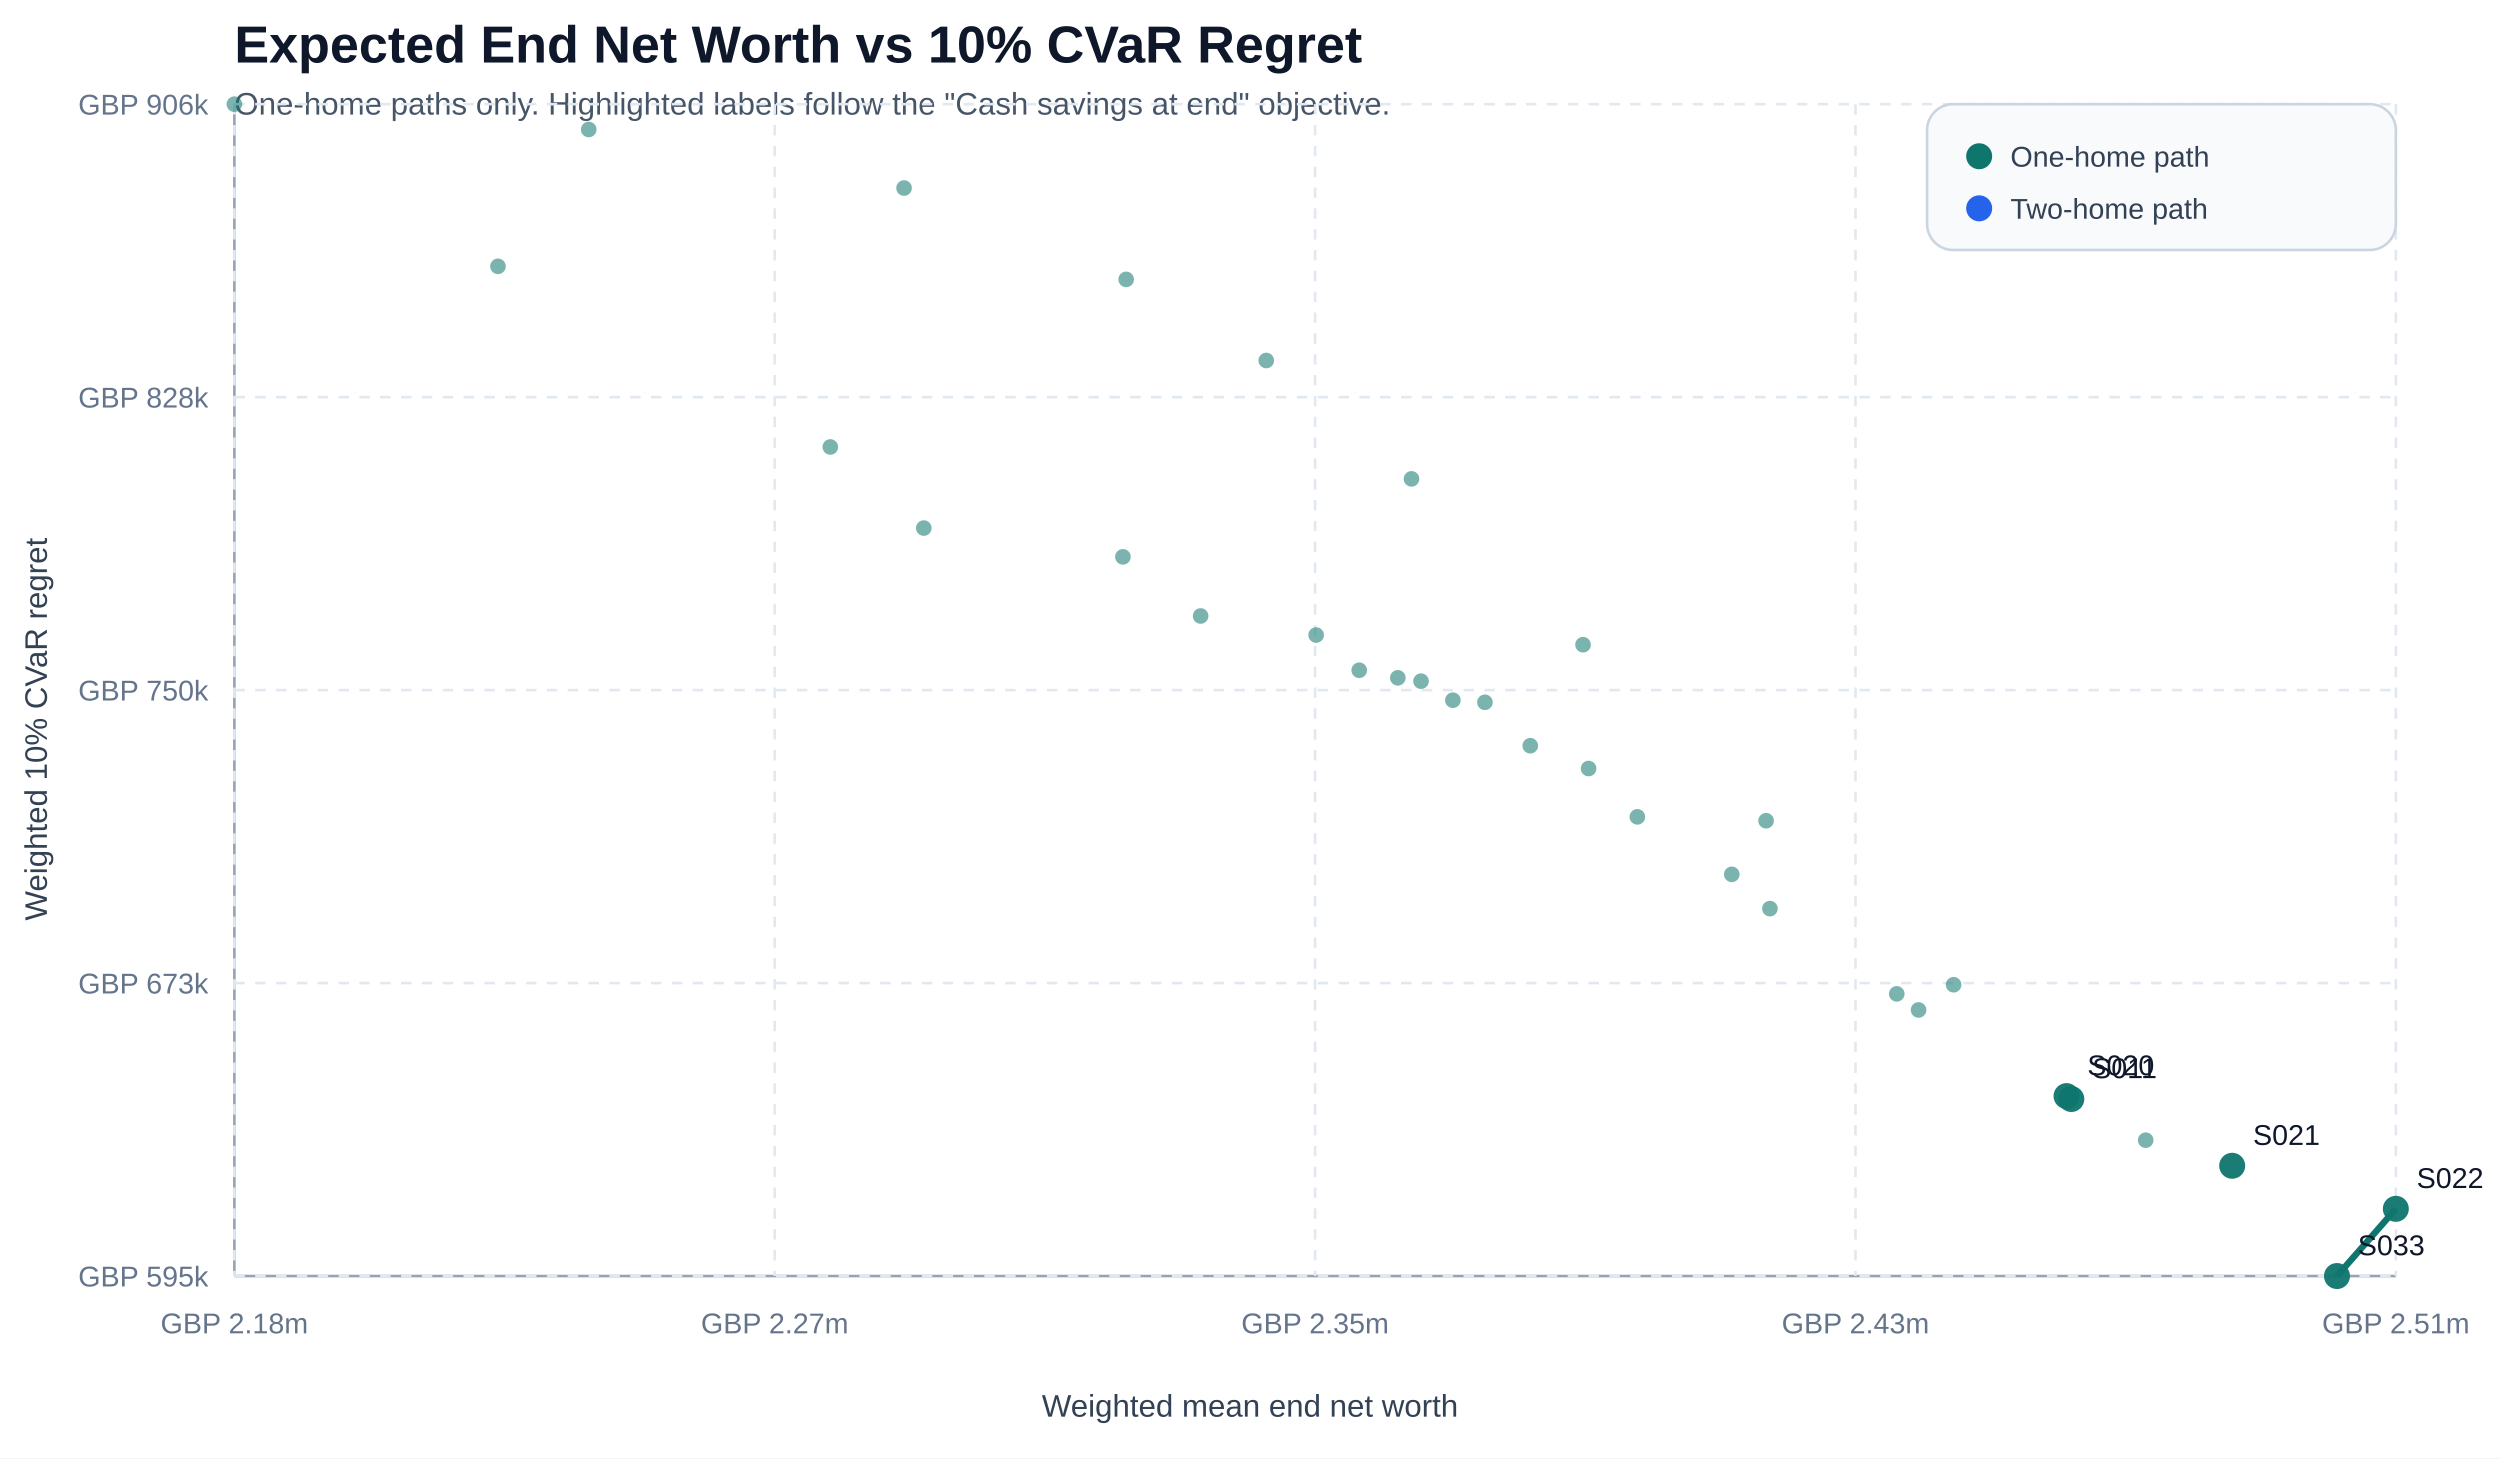
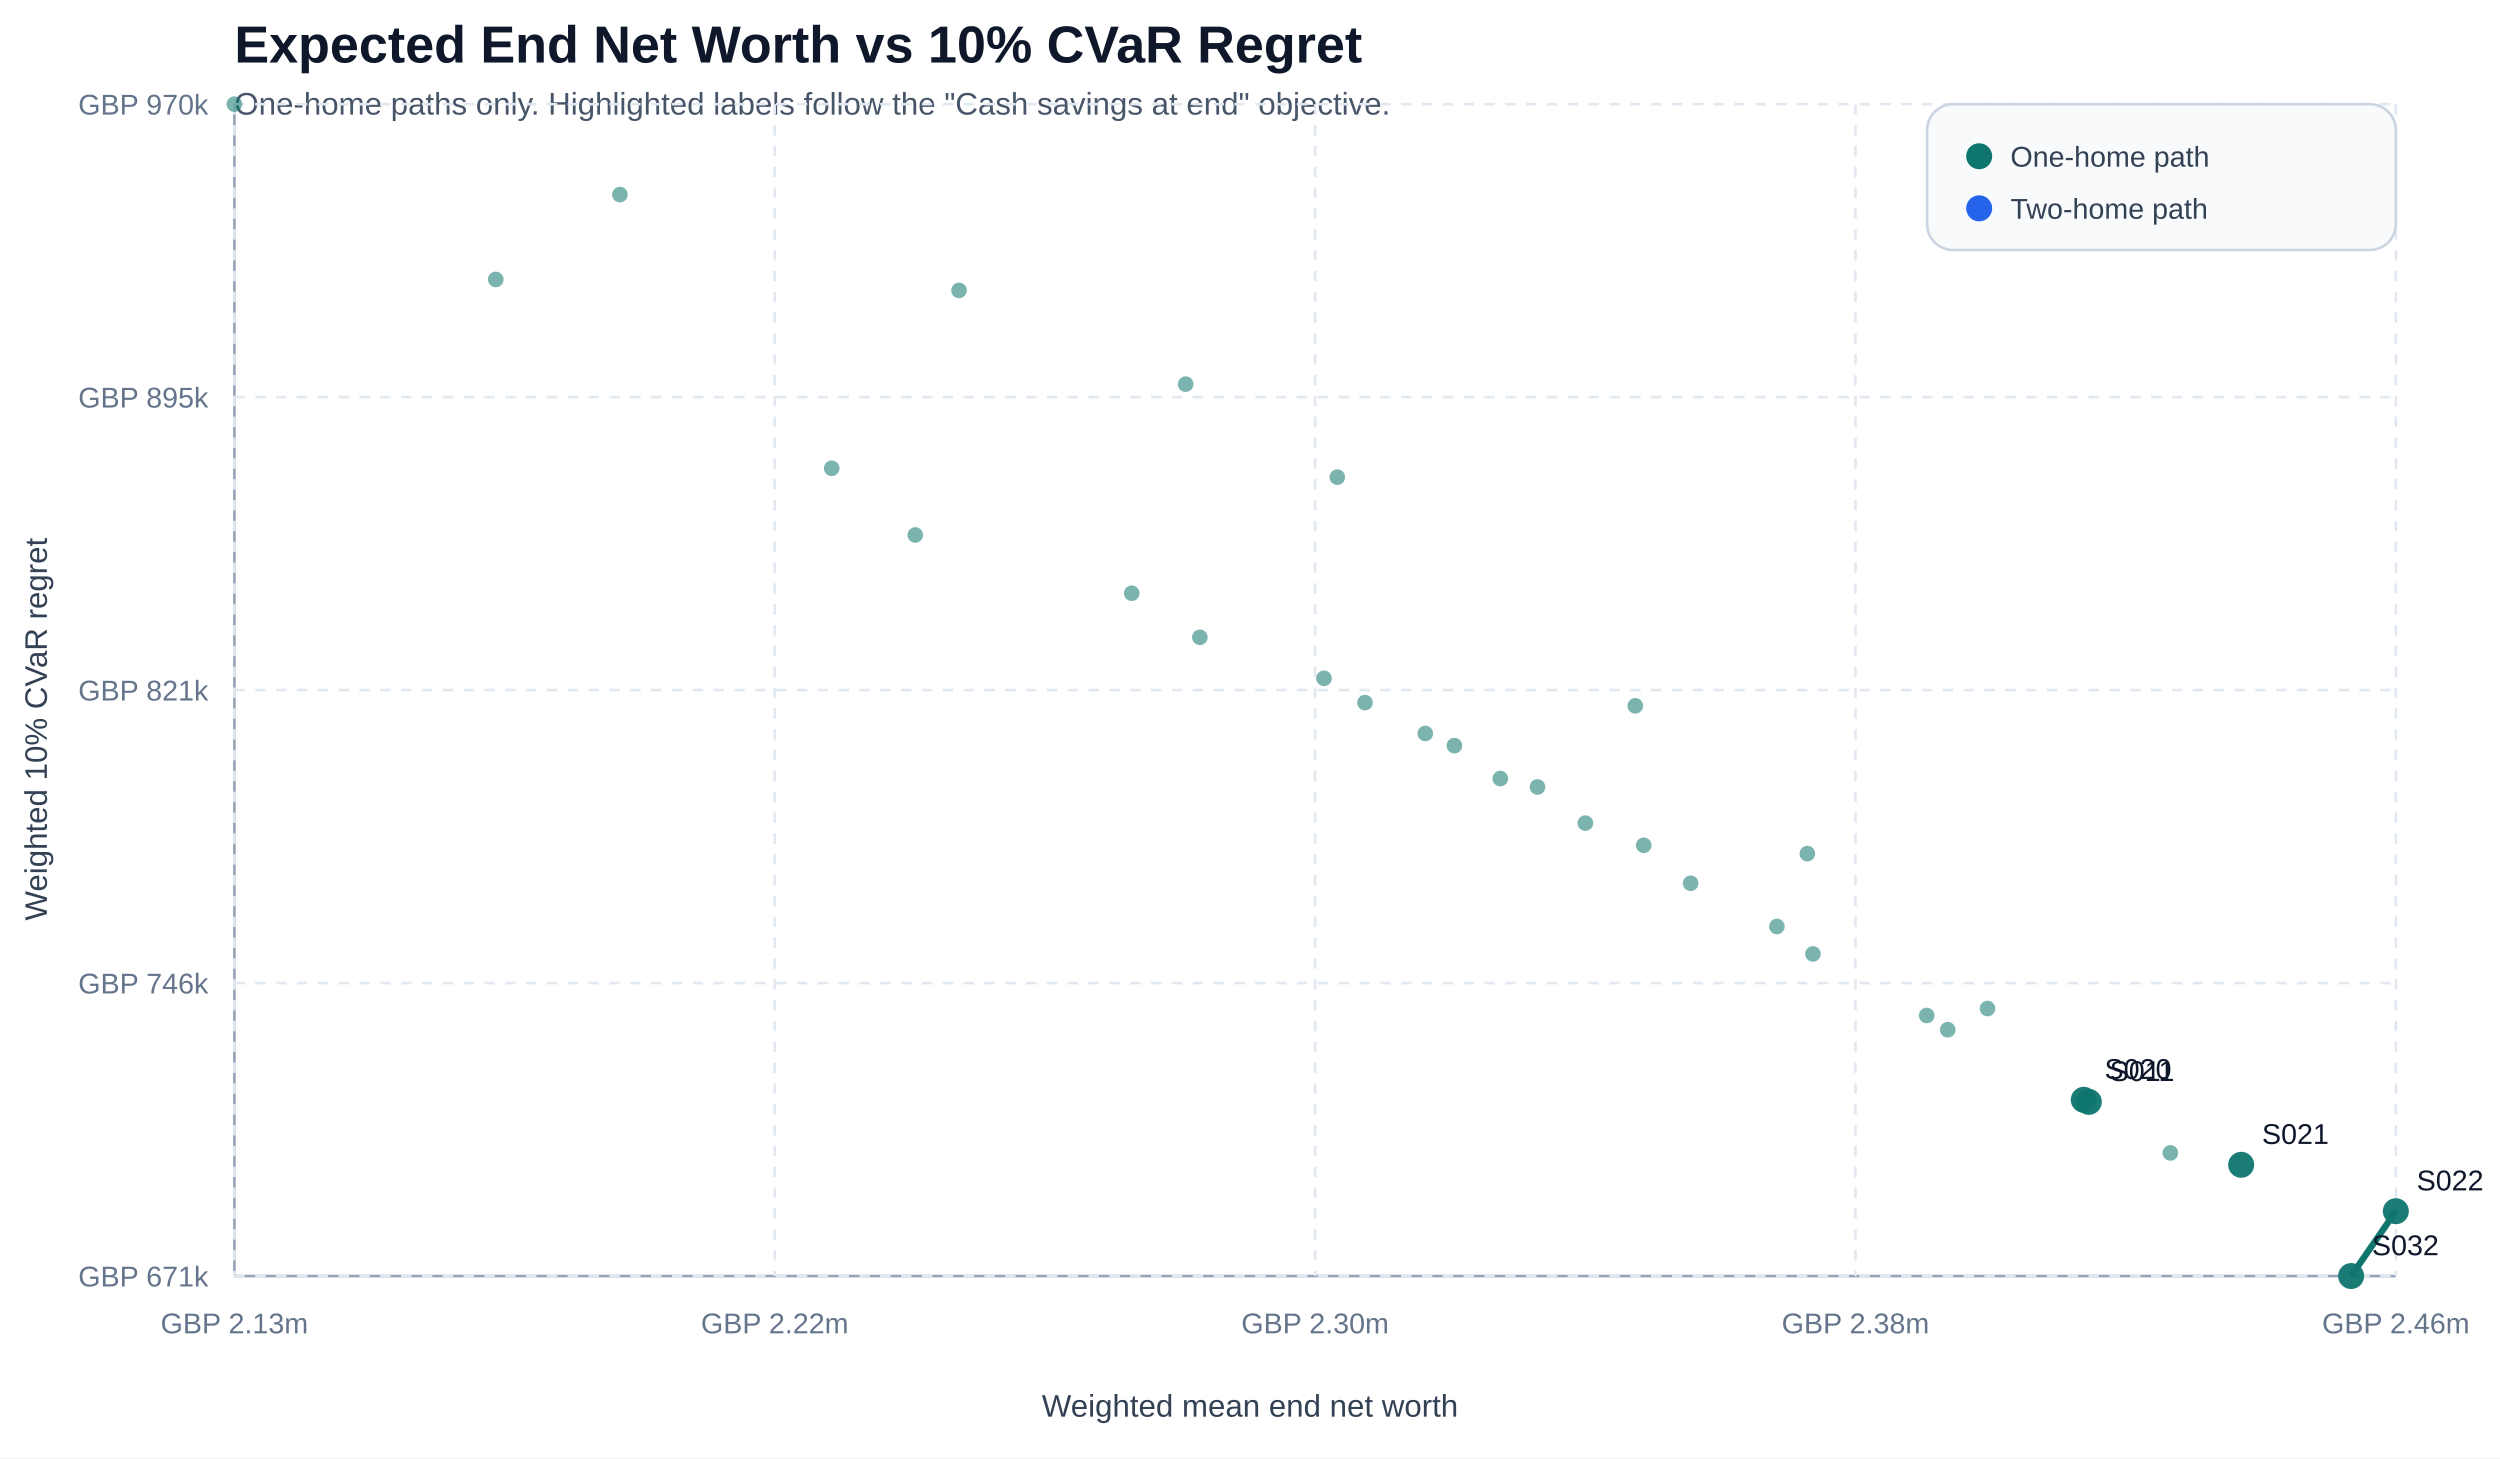
<svg xmlns="http://www.w3.org/2000/svg" width="960" height="560" viewBox="0 0 960 560">
  <rect width="960" height="560" fill="#ffffff" />
  <text x="90" y="24" font-size="20" font-family="Arial, sans-serif" font-weight="700" fill="#0f172a">Expected End Net Worth vs 10% CVaR Regret</text>
  <text x="90" y="44" font-size="12" font-family="Arial, sans-serif" fill="#475569">One-home paths only. Highlighted labels follow the "Cash savings at end" objective.</text>
  <line x1="90" y1="490" x2="920" y2="490" stroke="#94a3b8" />
  <line x1="90" y1="40" x2="90" y2="490" stroke="#94a3b8" />
  <line x1="90" y1="40" x2="90" y2="490" stroke="#e2e8f0" stroke-dasharray="4 4" />
  <line x1="90" y1="490" x2="920" y2="490" stroke="#e2e8f0" stroke-dasharray="4 4" />
-   <text x="90" y="512" text-anchor="middle" font-size="11" font-family="Arial, sans-serif" fill="#64748b">GBP 2.18m</text>
-   <text x="80" y="494" text-anchor="end" font-size="11" font-family="Arial, sans-serif" fill="#64748b">GBP 595k</text>
+   <text x="90" y="512" text-anchor="middle" font-size="11" font-family="Arial, sans-serif" fill="#64748b">GBP 2.13m</text>
+   <text x="80" y="494" text-anchor="end" font-size="11" font-family="Arial, sans-serif" fill="#64748b">GBP 671k</text>
  <line x1="297.5" y1="40" x2="297.5" y2="490" stroke="#e2e8f0" stroke-dasharray="4 4" />
  <line x1="90" y1="377.5" x2="920" y2="377.5" stroke="#e2e8f0" stroke-dasharray="4 4" />
-   <text x="297.5" y="512" text-anchor="middle" font-size="11" font-family="Arial, sans-serif" fill="#64748b">GBP 2.27m</text>
-   <text x="80" y="381.5" text-anchor="end" font-size="11" font-family="Arial, sans-serif" fill="#64748b">GBP 673k</text>
+   <text x="297.5" y="512" text-anchor="middle" font-size="11" font-family="Arial, sans-serif" fill="#64748b">GBP 2.22m</text>
+   <text x="80" y="381.5" text-anchor="end" font-size="11" font-family="Arial, sans-serif" fill="#64748b">GBP 746k</text>
  <line x1="505" y1="40" x2="505" y2="490" stroke="#e2e8f0" stroke-dasharray="4 4" />
  <line x1="90" y1="265" x2="920" y2="265" stroke="#e2e8f0" stroke-dasharray="4 4" />
-   <text x="505" y="512" text-anchor="middle" font-size="11" font-family="Arial, sans-serif" fill="#64748b">GBP 2.35m</text>
-   <text x="80" y="269" text-anchor="end" font-size="11" font-family="Arial, sans-serif" fill="#64748b">GBP 750k</text>
+   <text x="505" y="512" text-anchor="middle" font-size="11" font-family="Arial, sans-serif" fill="#64748b">GBP 2.30m</text>
+   <text x="80" y="269" text-anchor="end" font-size="11" font-family="Arial, sans-serif" fill="#64748b">GBP 821k</text>
  <line x1="712.5" y1="40" x2="712.5" y2="490" stroke="#e2e8f0" stroke-dasharray="4 4" />
  <line x1="90" y1="152.5" x2="920" y2="152.5" stroke="#e2e8f0" stroke-dasharray="4 4" />
-   <text x="712.5" y="512" text-anchor="middle" font-size="11" font-family="Arial, sans-serif" fill="#64748b">GBP 2.43m</text>
-   <text x="80" y="156.5" text-anchor="end" font-size="11" font-family="Arial, sans-serif" fill="#64748b">GBP 828k</text>
+   <text x="712.5" y="512" text-anchor="middle" font-size="11" font-family="Arial, sans-serif" fill="#64748b">GBP 2.38m</text>
+   <text x="80" y="156.5" text-anchor="end" font-size="11" font-family="Arial, sans-serif" fill="#64748b">GBP 895k</text>
  <line x1="920" y1="40" x2="920" y2="490" stroke="#e2e8f0" stroke-dasharray="4 4" />
  <line x1="90" y1="40" x2="920" y2="40" stroke="#e2e8f0" stroke-dasharray="4 4" />
-   <text x="920" y="512" text-anchor="middle" font-size="11" font-family="Arial, sans-serif" fill="#64748b">GBP 2.51m</text>
-   <text x="80" y="44" text-anchor="end" font-size="11" font-family="Arial, sans-serif" fill="#64748b">GBP 906k</text>
-   <polyline points="897.398,490 920,464.192" fill="none" stroke="#0f766e" stroke-width="2.5" />
-   <circle cx="354.735" cy="202.777" r="3" fill="#0f766e" opacity="0.55" />
-   <circle cx="318.837" cy="171.632" r="3" fill="#0f766e" opacity="0.55" />
-   <circle cx="461.046" cy="236.537" r="3" fill="#0f766e" opacity="0.55" />
-   <circle cx="431.203" cy="213.826" r="3" fill="#0f766e" opacity="0.55" />
-   <circle cx="191.216" cy="102.271" r="3" fill="#0f766e" opacity="0.55" />
+   <text x="920" y="512" text-anchor="middle" font-size="11" font-family="Arial, sans-serif" fill="#64748b">GBP 2.46m</text>
+   <text x="80" y="44" text-anchor="end" font-size="11" font-family="Arial, sans-serif" fill="#64748b">GBP 970k</text>
+   <polyline points="902.833,490 920,465.105" fill="none" stroke="#0f766e" stroke-width="2.5" />
+   <circle cx="190.38" cy="107.314" r="3" fill="#0f766e" opacity="0.55" />
+   <circle cx="351.463" cy="205.438" r="3" fill="#0f766e" opacity="0.55" />
+   <circle cx="319.371" cy="179.817" r="3" fill="#0f766e" opacity="0.55" />
+   <circle cx="460.744" cy="244.73" r="3" fill="#0f766e" opacity="0.55" />
+   <circle cx="434.596" cy="227.799" r="3" fill="#0f766e" opacity="0.55" />
+   <circle cx="508.41" cy="260.469" r="3" fill="#0f766e" opacity="0.55" />
+   <circle cx="524.16" cy="269.801" r="3" fill="#0f766e" opacity="0.55" />
  <circle cx="90" cy="40" r="3" fill="#0f766e" opacity="0.55" />
-   <circle cx="505.393" cy="243.858" r="3" fill="#0f766e" opacity="0.55" />
-   <circle cx="521.947" cy="257.37" r="3" fill="#0f766e" opacity="0.55" />
-   <circle cx="226.077" cy="49.722" r="3" fill="#0f766e" opacity="0.55" />
-   <circle cx="536.765" cy="260.286" r="3" fill="#0f766e" opacity="0.55" />
-   <circle cx="545.676" cy="261.57" r="3" fill="#0f766e" opacity="0.55" />
-   <circle cx="347.158" cy="72.206" r="3" fill="#0f766e" opacity="0.55" />
-   <circle cx="557.899" cy="268.882" r="3" fill="#0f766e" opacity="0.55" />
-   <circle cx="570.211" cy="269.681" r="3" fill="#0f766e" opacity="0.55" />
-   <circle cx="587.623" cy="286.355" r="3" fill="#0f766e" opacity="0.55" />
-   <circle cx="432.45" cy="107.291" r="3" fill="#0f766e" opacity="0.55" />
-   <circle cx="628.739" cy="313.669" r="3" fill="#0f766e" opacity="0.55" />
-   <circle cx="679.649" cy="348.91" r="3" fill="#0f766e" opacity="0.55" />
-   <circle cx="610.019" cy="295.104" r="3" fill="#0f766e" opacity="0.55" />
-   <circle cx="736.725" cy="387.827" r="3" fill="#0f766e" opacity="0.55" />
-   <circle cx="795.383" cy="422.015" r="5" fill="#0f766e" opacity="0.95" />
-   <text x="803.383" y="414.015" font-size="11" font-family="Arial, sans-serif" fill="#0f172a">S011</text>
-   <circle cx="486.241" cy="138.431" r="3" fill="#0f766e" opacity="0.55" />
-   <circle cx="897.398" cy="490" r="5" fill="#0f766e" opacity="0.95" />
-   <text x="905.398" y="482" font-size="11" font-family="Arial, sans-serif" fill="#0f172a">S033</text>
-   <circle cx="920" cy="464.192" r="5" fill="#0f766e" opacity="0.95" />
-   <text x="928" y="456.192" font-size="11" font-family="Arial, sans-serif" fill="#0f172a">S022</text>
-   <circle cx="857.159" cy="447.657" r="5" fill="#0f766e" opacity="0.95" />
-   <text x="865.159" y="439.657" font-size="11" font-family="Arial, sans-serif" fill="#0f172a">S021</text>
-   <circle cx="823.949" cy="437.835" r="3" fill="#0f766e" opacity="0.55" />
-   <circle cx="664.995" cy="335.749" r="3" fill="#0f766e" opacity="0.55" />
-   <circle cx="793.548" cy="420.9" r="5" fill="#0f766e" opacity="0.95" />
-   <text x="801.548" y="412.9" font-size="11" font-family="Arial, sans-serif" fill="#0f172a">S020</text>
-   <circle cx="728.352" cy="381.642" r="3" fill="#0f766e" opacity="0.55" />
-   <circle cx="750.188" cy="378.142" r="3" fill="#0f766e" opacity="0.55" />
-   <circle cx="678.18" cy="315.166" r="3" fill="#0f766e" opacity="0.55" />
-   <circle cx="607.879" cy="247.567" r="3" fill="#0f766e" opacity="0.55" />
-   <circle cx="542.016" cy="183.884" r="3" fill="#0f766e" opacity="0.55" />
+   <circle cx="547.313" cy="281.644" r="3" fill="#0f766e" opacity="0.55" />
+   <circle cx="238.048" cy="74.726" r="3" fill="#0f766e" opacity="0.55" />
+   <circle cx="558.493" cy="286.317" r="3" fill="#0f766e" opacity="0.55" />
+   <circle cx="576.114" cy="298.969" r="3" fill="#0f766e" opacity="0.55" />
+   <circle cx="368.267" cy="111.524" r="3" fill="#0f766e" opacity="0.55" />
+   <circle cx="590.391" cy="302.203" r="3" fill="#0f766e" opacity="0.55" />
+   <circle cx="608.777" cy="316.063" r="3" fill="#0f766e" opacity="0.55" />
+   <circle cx="455.301" cy="147.511" r="3" fill="#0f766e" opacity="0.55" />
+   <circle cx="649.2" cy="339.174" r="3" fill="#0f766e" opacity="0.55" />
+   <circle cx="696.182" cy="366.311" r="3" fill="#0f766e" opacity="0.55" />
+   <circle cx="631.2" cy="324.584" r="3" fill="#0f766e" opacity="0.55" />
+   <circle cx="747.93" cy="395.416" r="3" fill="#0f766e" opacity="0.55" />
+   <circle cx="802.107" cy="423.113" r="5" fill="#0f766e" opacity="0.95" />
+   <text x="810.107" y="415.113" font-size="11" font-family="Arial, sans-serif" fill="#0f172a">S011</text>
+   <circle cx="513.52" cy="183.226" r="3" fill="#0f766e" opacity="0.55" />
+   <circle cx="902.833" cy="490" r="5" fill="#0f766e" opacity="0.95" />
+   <text x="910.833" y="482" font-size="11" font-family="Arial, sans-serif" fill="#0f172a">S032</text>
+   <circle cx="920" cy="465.105" r="5" fill="#0f766e" opacity="0.95" />
+   <text x="928" y="457.105" font-size="11" font-family="Arial, sans-serif" fill="#0f172a">S022</text>
+   <circle cx="860.6" cy="447.283" r="5" fill="#0f766e" opacity="0.95" />
+   <text x="868.6" y="439.283" font-size="11" font-family="Arial, sans-serif" fill="#0f172a">S021</text>
+   <circle cx="682.333" cy="355.775" r="3" fill="#0f766e" opacity="0.55" />
+   <circle cx="833.423" cy="442.718" r="3" fill="#0f766e" opacity="0.55" />
+   <circle cx="800.162" cy="422.317" r="5" fill="#0f766e" opacity="0.95" />
+   <text x="808.162" y="414.317" font-size="11" font-family="Arial, sans-serif" fill="#0f172a">S020</text>
+   <circle cx="763.208" cy="387.275" r="3" fill="#0f766e" opacity="0.55" />
+   <circle cx="739.852" cy="389.954" r="3" fill="#0f766e" opacity="0.55" />
+   <circle cx="694.019" cy="327.795" r="3" fill="#0f766e" opacity="0.55" />
+   <circle cx="627.951" cy="271.038" r="3" fill="#0f766e" opacity="0.55" />
  <text x="480" y="544" text-anchor="middle" font-size="12" font-family="Arial, sans-serif" fill="#334155">Weighted mean end net worth</text>
  <text x="18" y="280" transform="rotate(-90 18 280)" text-anchor="middle" font-size="12" font-family="Arial, sans-serif" fill="#334155">Weighted 10% CVaR regret</text>
  <rect x="740" y="40" width="180" height="56" rx="10" fill="#f8fafc" stroke="#cbd5e1" />
  <circle cx="760" cy="60" r="5" fill="#0f766e" />
  <text x="772" y="64" font-size="11" font-family="Arial, sans-serif" fill="#334155">One-home path</text>
  <circle cx="760" cy="80" r="5" fill="#2563eb" />
  <text x="772" y="84" font-size="11" font-family="Arial, sans-serif" fill="#334155">Two-home path</text>
</svg>
